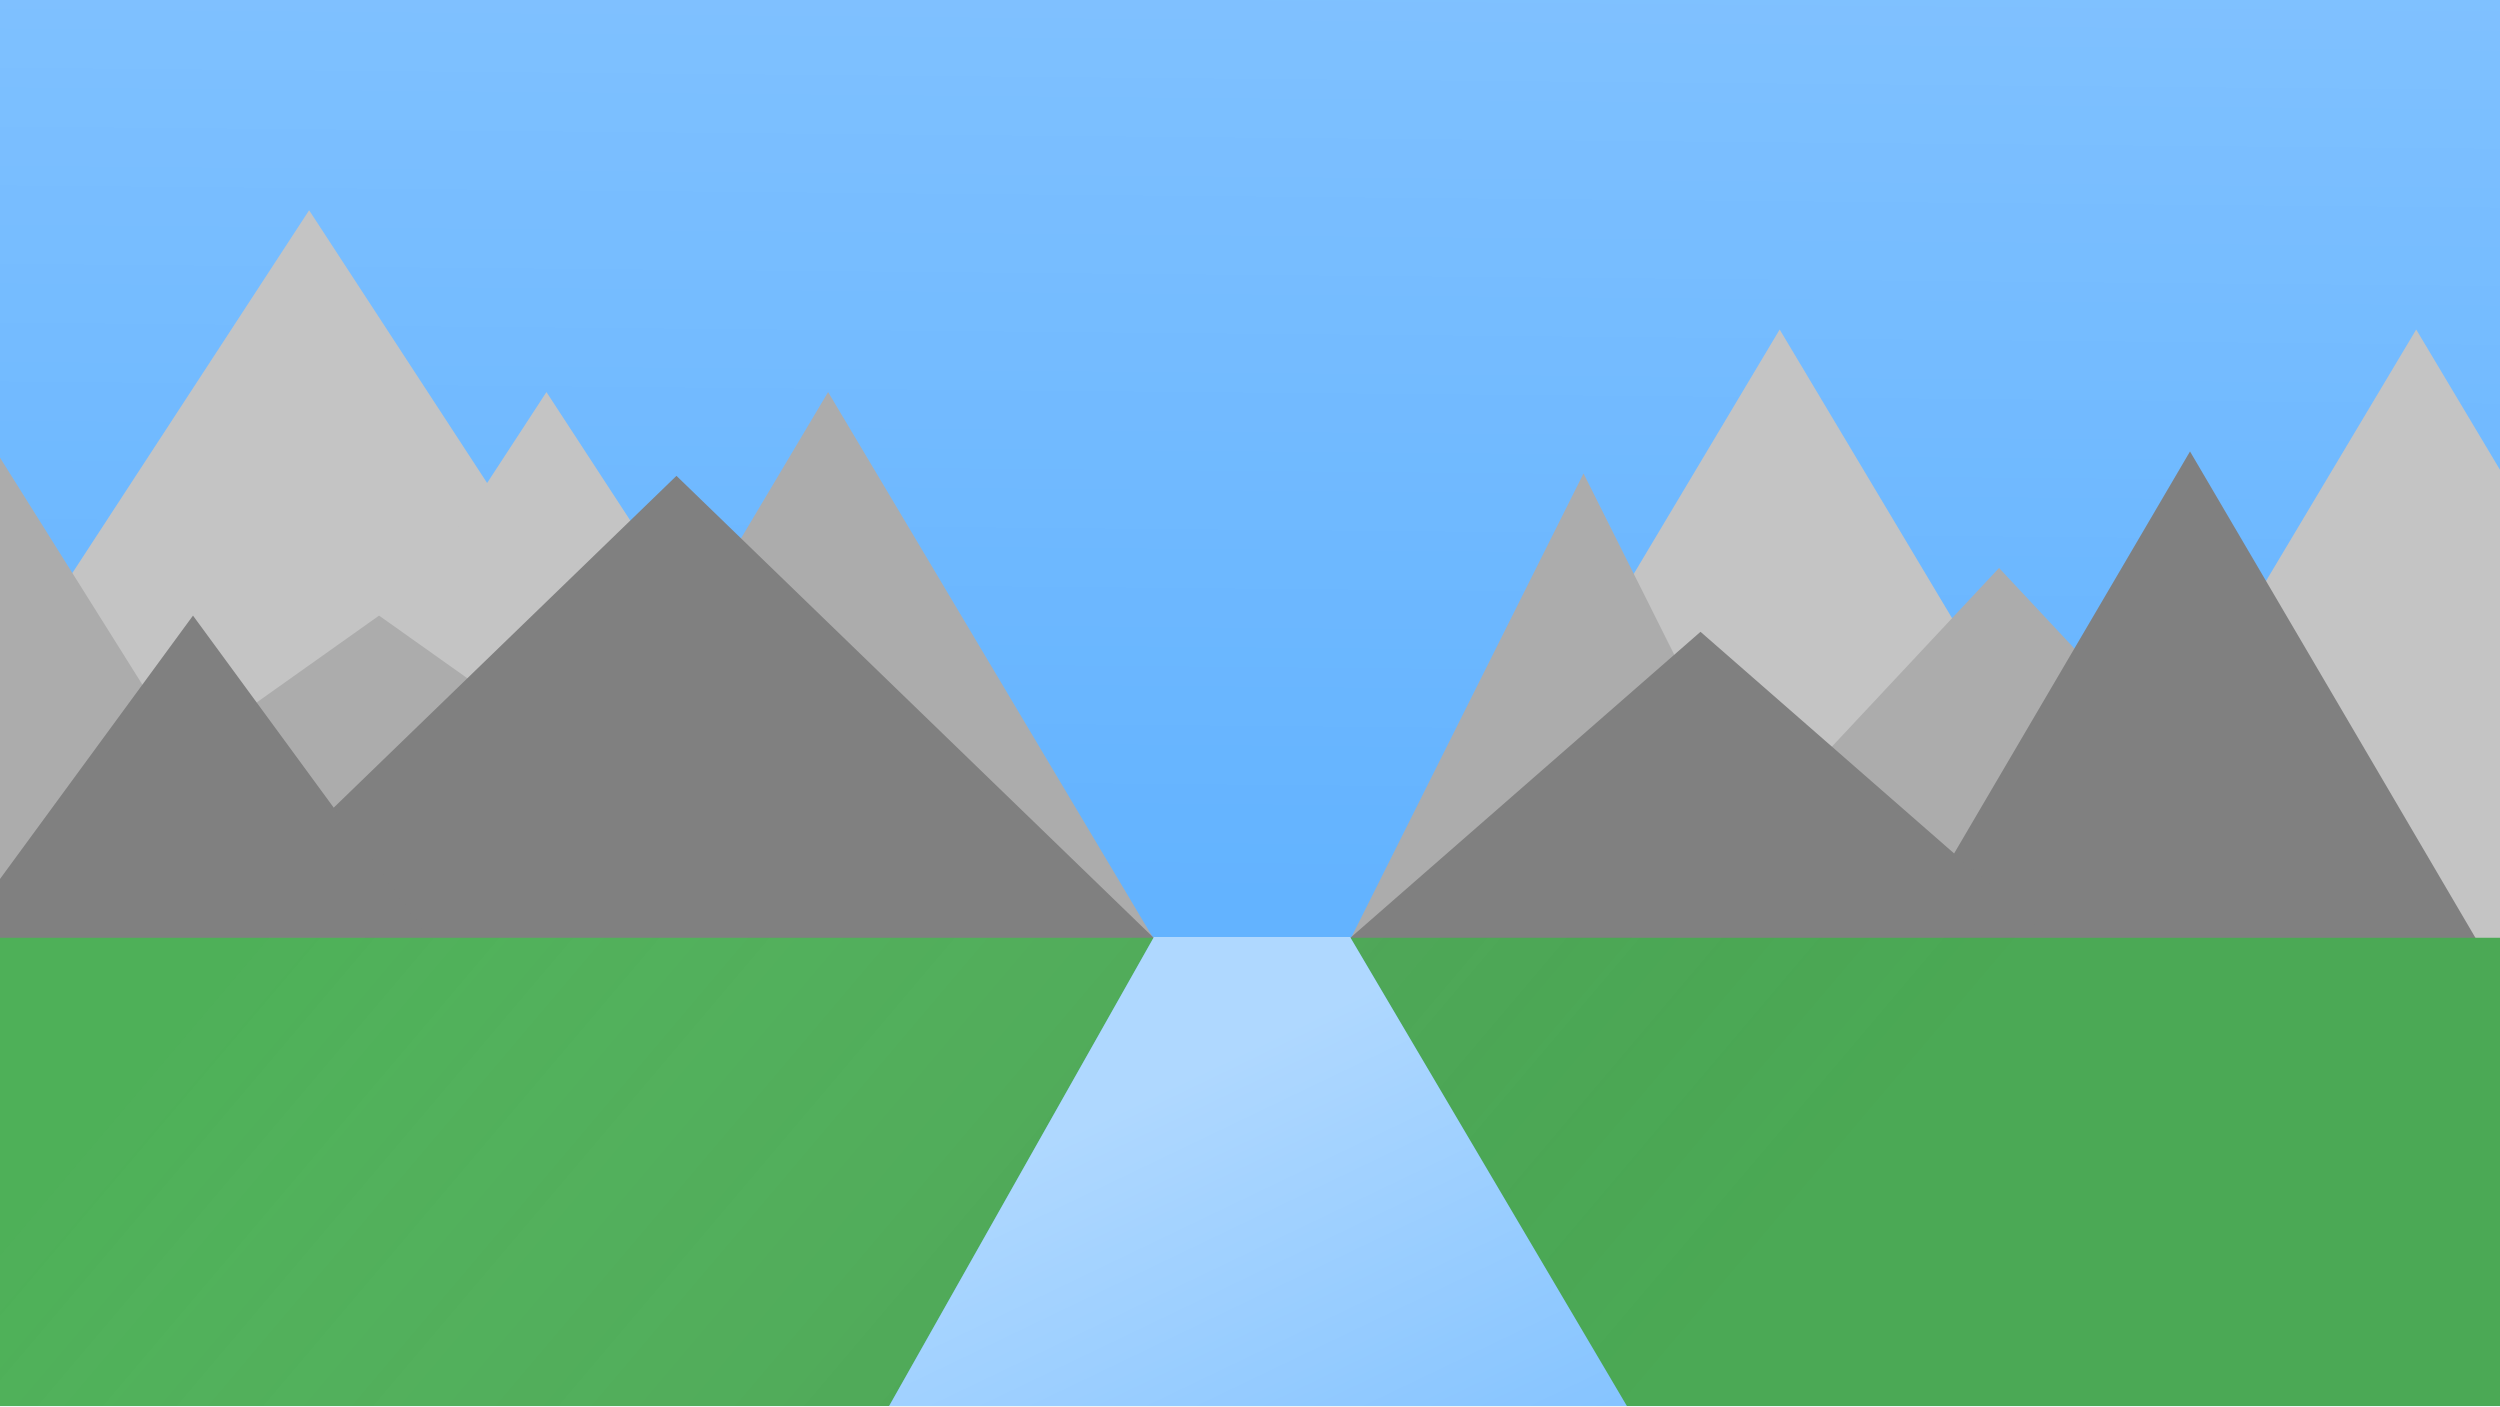
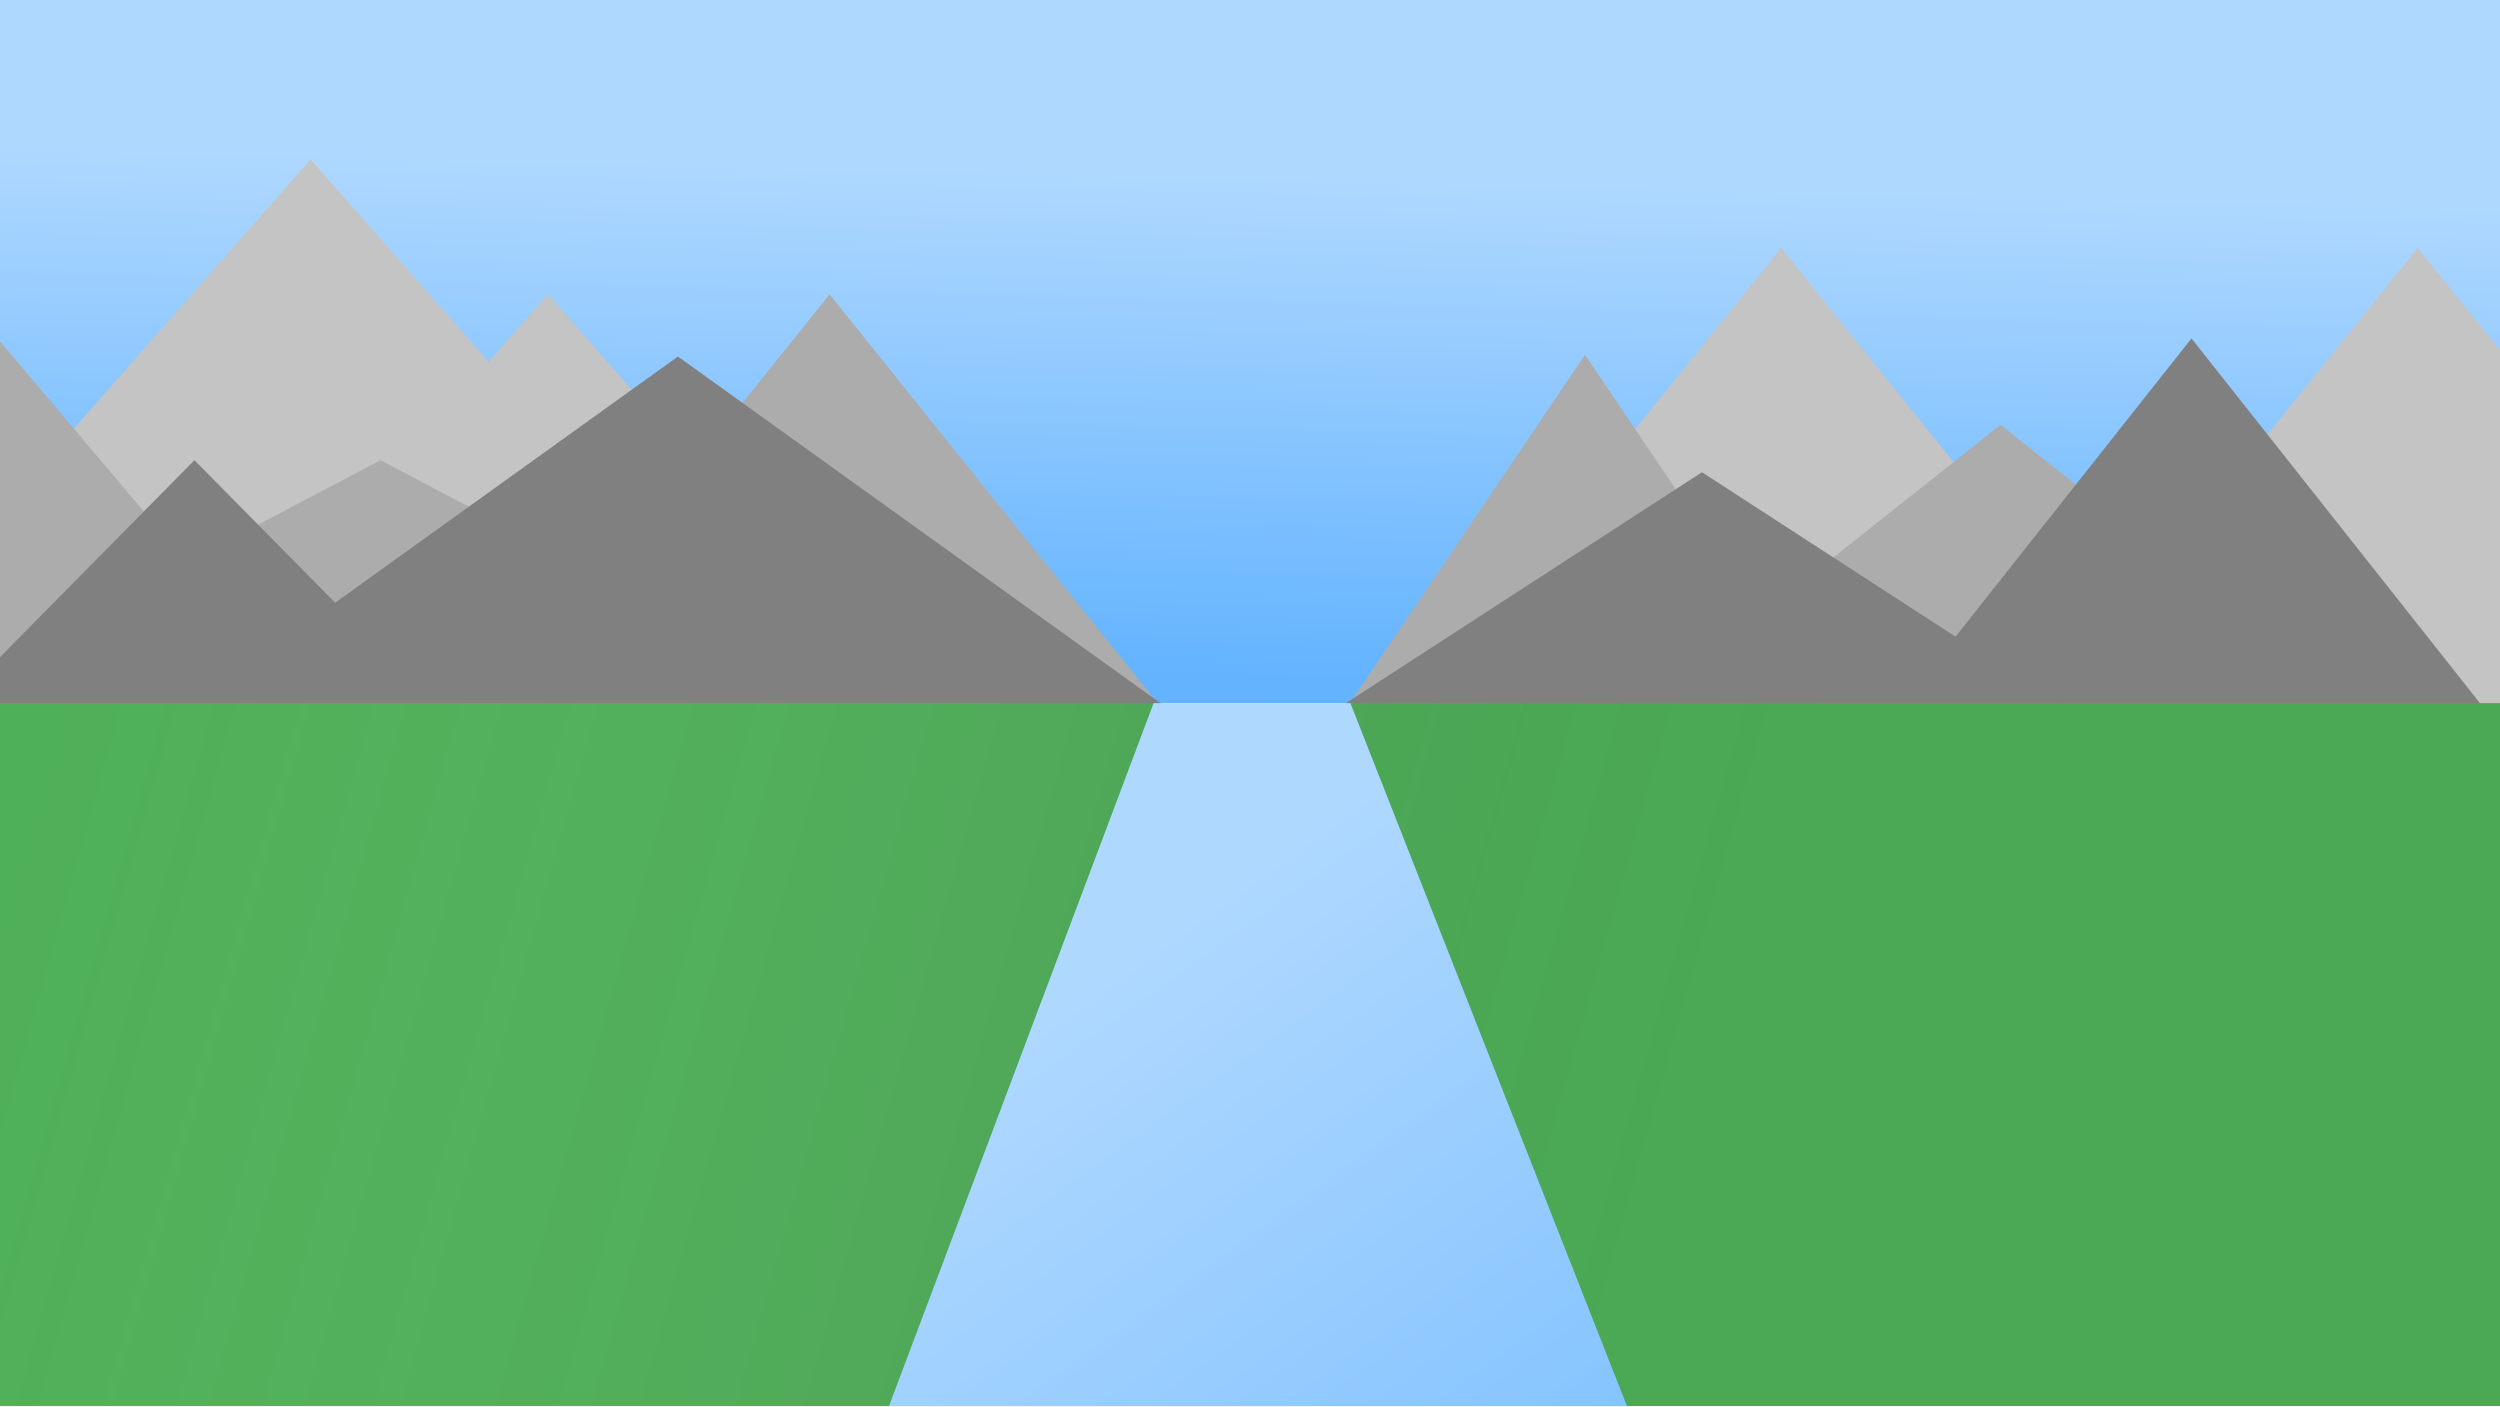
<svg xmlns="http://www.w3.org/2000/svg" width="1600" height="900" viewBox="0 0 1600 900" fill="none">
  <g clip-path="url(#clip0)">
    <rect width="1600" height="900" fill="white" />
-     <rect y="600" width="600" height="1600" transform="rotate(-90 0 600)" fill="#63B3FF" />
-     <rect y="600" width="600" height="1600" transform="rotate(-90 0 600)" fill="url(#paint0_linear)" />
-     <path d="M1546.37 210.891L1814.46 659.796H1278.27L1546.37 210.891Z" fill="#C4C4C4" />
-     <path d="M1138.99 210.891L1407.09 659.796H870.901L1138.99 210.891Z" fill="#C4C4C4" />
-     <path d="M197.835 134.564L480.086 567.036H-84.415L197.835 134.564Z" fill="#C4C4C4" />
-     <path d="M349.736 250.92L631.986 683.393H67.485L349.736 250.92Z" fill="#C4C4C4" />
-     <path d="M-13.9 270.756L267.031 718.545H-294.83L-13.9 270.756Z" fill="#ACACAC" />
-     <path d="M529.996 250.92L796.624 698.71H263.367L529.996 250.92Z" fill="#ACACAC" />
-     <path d="M242.595 393.982L523.525 593.343H-38.336L242.595 393.982Z" fill="#ACACAC" />
-     <path d="M1279.39 363.5L1655.84 765.875H902.935L1279.39 363.5Z" fill="#ACACAC" />
-     <path d="M1013.46 302.995L1237.6 750.784H789.319L1013.46 302.995Z" fill="#ACACAC" />
-     <path d="M432.933 304.541L747.989 609.53H117.877L432.933 304.541Z" fill="#808080" />
-     <path d="M1401.61 288.916L1630.95 679.712H1172.28L1401.61 288.916Z" fill="#808080" />
-     <path d="M1088.32 404.349L1337.36 621.995H839.281L1088.32 404.349Z" fill="#808080" />
-     <path d="M123.512 393.982L286.584 616.52H-39.56L123.512 393.982Z" fill="#808080" />
-     <mask id="mask0" mask-type="alpha" maskUnits="userSpaceOnUse" x="0" y="600" width="1600" height="300">
-       <rect y="600" width="1600" height="300" fill="#4EB058" />
-       <rect y="600" width="1600" height="300" fill="url(#paint1_linear)" />
+     <rect y="450" width="450" height="1600" transform="rotate(-90 0 450)" fill="#63B3FF" />
+     <rect y="450" width="450" height="1600" transform="rotate(-90 0 450)" fill="url(#paint0_linear)" />
+     <path d="M1547.3 158.68L1815.39 491.768H1279.2L1547.3 158.68Z" fill="#C4C4C4" />
+     <path d="M1139.92 158.679L1408.02 491.768H871.831L1139.92 158.679Z" fill="#C4C4C4" />
+     <path d="M198.765 102.045L481.016 422.94H-83.486L198.765 102.045Z" fill="#C4C4C4" />
+     <path d="M350.665 188.381L632.916 509.276H68.415L350.665 188.381Z" fill="#C4C4C4" />
+     <path d="M-12.97 203.099L267.961 535.36H-293.9L-12.97 203.099Z" fill="#ACACAC" />
+     <path d="M530.926 188.381L797.554 520.642H264.297L530.926 188.381Z" fill="#ACACAC" />
+     <path d="M243.525 294.533L524.455 442.459H-37.406L243.525 294.533Z" fill="#ACACAC" />
+     <path d="M1280.32 271.916L1656.77 570.479H903.865L1280.32 271.916Z" fill="#ACACAC" />
+     <path d="M1014.39 227.021L1238.53 559.281H790.249L1014.39 227.021Z" fill="#ACACAC" />
+     <path d="M433.863 228.168L748.919 454.471H118.807L433.863 228.168Z" fill="#808080" />
+     <path d="M1402.54 216.574L1631.88 506.545H1173.21L1402.54 216.574Z" fill="#808080" />
+     <path d="M1089.25 302.226L1338.29 463.72H840.211L1089.25 302.226Z" fill="#808080" />
+     <path d="M124.441 294.533L287.514 459.657H-38.631L124.441 294.533Z" fill="#808080" />
+     <mask id="mask0" mask-type="alpha" maskUnits="userSpaceOnUse" x="0" y="450" width="1600" height="450">
+       <rect y="450" width="1600" height="450" fill="#4EB058" />
+       <rect y="450" width="1600" height="450" fill="url(#paint1_linear)" />
    </mask>
    <g mask="url(#mask0)">
-       <rect y="600" width="1600" height="300" fill="#4EB058" />
-       <rect y="600" width="1600" height="300" fill="url(#paint2_linear)" />
-       <path d="M458.953 1094.77L799.899 490.989L1152.32 1088.15L458.953 1094.77Z" fill="#63B3FF" />
-       <path d="M458.953 1094.77L799.899 490.989L1152.32 1088.15L458.953 1094.77Z" fill="url(#paint3_linear)" />
+       <rect width="1600" height="900" fill="#4EB058" />
+       <rect width="1600" height="900" fill="url(#paint2_linear)" />
+       <path d="M458.953 1192.15L799.899 286.483L1152.32 1182.22L458.953 1192.15Z" fill="#63B3FF" />
+       <path d="M458.953 1192.15L799.899 286.483L1152.32 1182.22L458.953 1192.15Z" fill="url(#paint3_linear)" />
    </g>
  </g>
  <defs>
-     <linearGradient id="paint0_linear" x1="32.114" y1="1022.24" x2="***REMOVED***.887" y2="1036.2" gradientUnits="userSpaceOnUse">
+     <linearGradient id="paint0_linear" x1="24.085" y1="872.243" x2="349.562" y2="880.096" gradientUnits="userSpaceOnUse">
      <stop stop-color="white" stop-opacity="0" />
      <stop offset="1" stop-color="white" stop-opacity="0.49" />
    </linearGradient>
-     <linearGradient id="paint1_linear" x1="103.314" y1="663.236" x2="768.405" y2="1226.38" gradientUnits="userSpaceOnUse">
+     <linearGradient id="paint1_linear" x1="103.314" y1="544.854" x2="969.296" y2="1033.68" gradientUnits="userSpaceOnUse">
      <stop stop-color="white" stop-opacity="0" />
      <stop offset="0.637" stop-color="#515151" stop-opacity="0.093" />
      <stop offset="1" stop-opacity="0.04" />
    </linearGradient>
-     <linearGradient id="paint2_linear" x1="103.314" y1="663.236" x2="768.405" y2="1226.38" gradientUnits="userSpaceOnUse">
+     <linearGradient id="paint2_linear" x1="103.314" y1="189.709" x2="1160.98" y2="488.221" gradientUnits="userSpaceOnUse">
      <stop stop-color="white" stop-opacity="0" />
      <stop offset="0.637" stop-color="#515151" stop-opacity="0.093" />
      <stop offset="1" stop-opacity="0.04" />
    </linearGradient>
-     <linearGradient id="paint3_linear" x1="822.611" y1="1295.24" x2="572.759" y2="774.786" gradientUnits="userSpaceOnUse">
+     <linearGradient id="paint3_linear" x1="822.611" y1="1492.86" x2="367.091" y2="860.28" gradientUnits="userSpaceOnUse">
      <stop stop-color="white" stop-opacity="0" />
      <stop offset="1" stop-color="white" stop-opacity="0.49" />
    </linearGradient>
    <clipPath id="clip0">
      <rect width="1600" height="900" fill="white" />
    </clipPath>
  </defs>
</svg>
